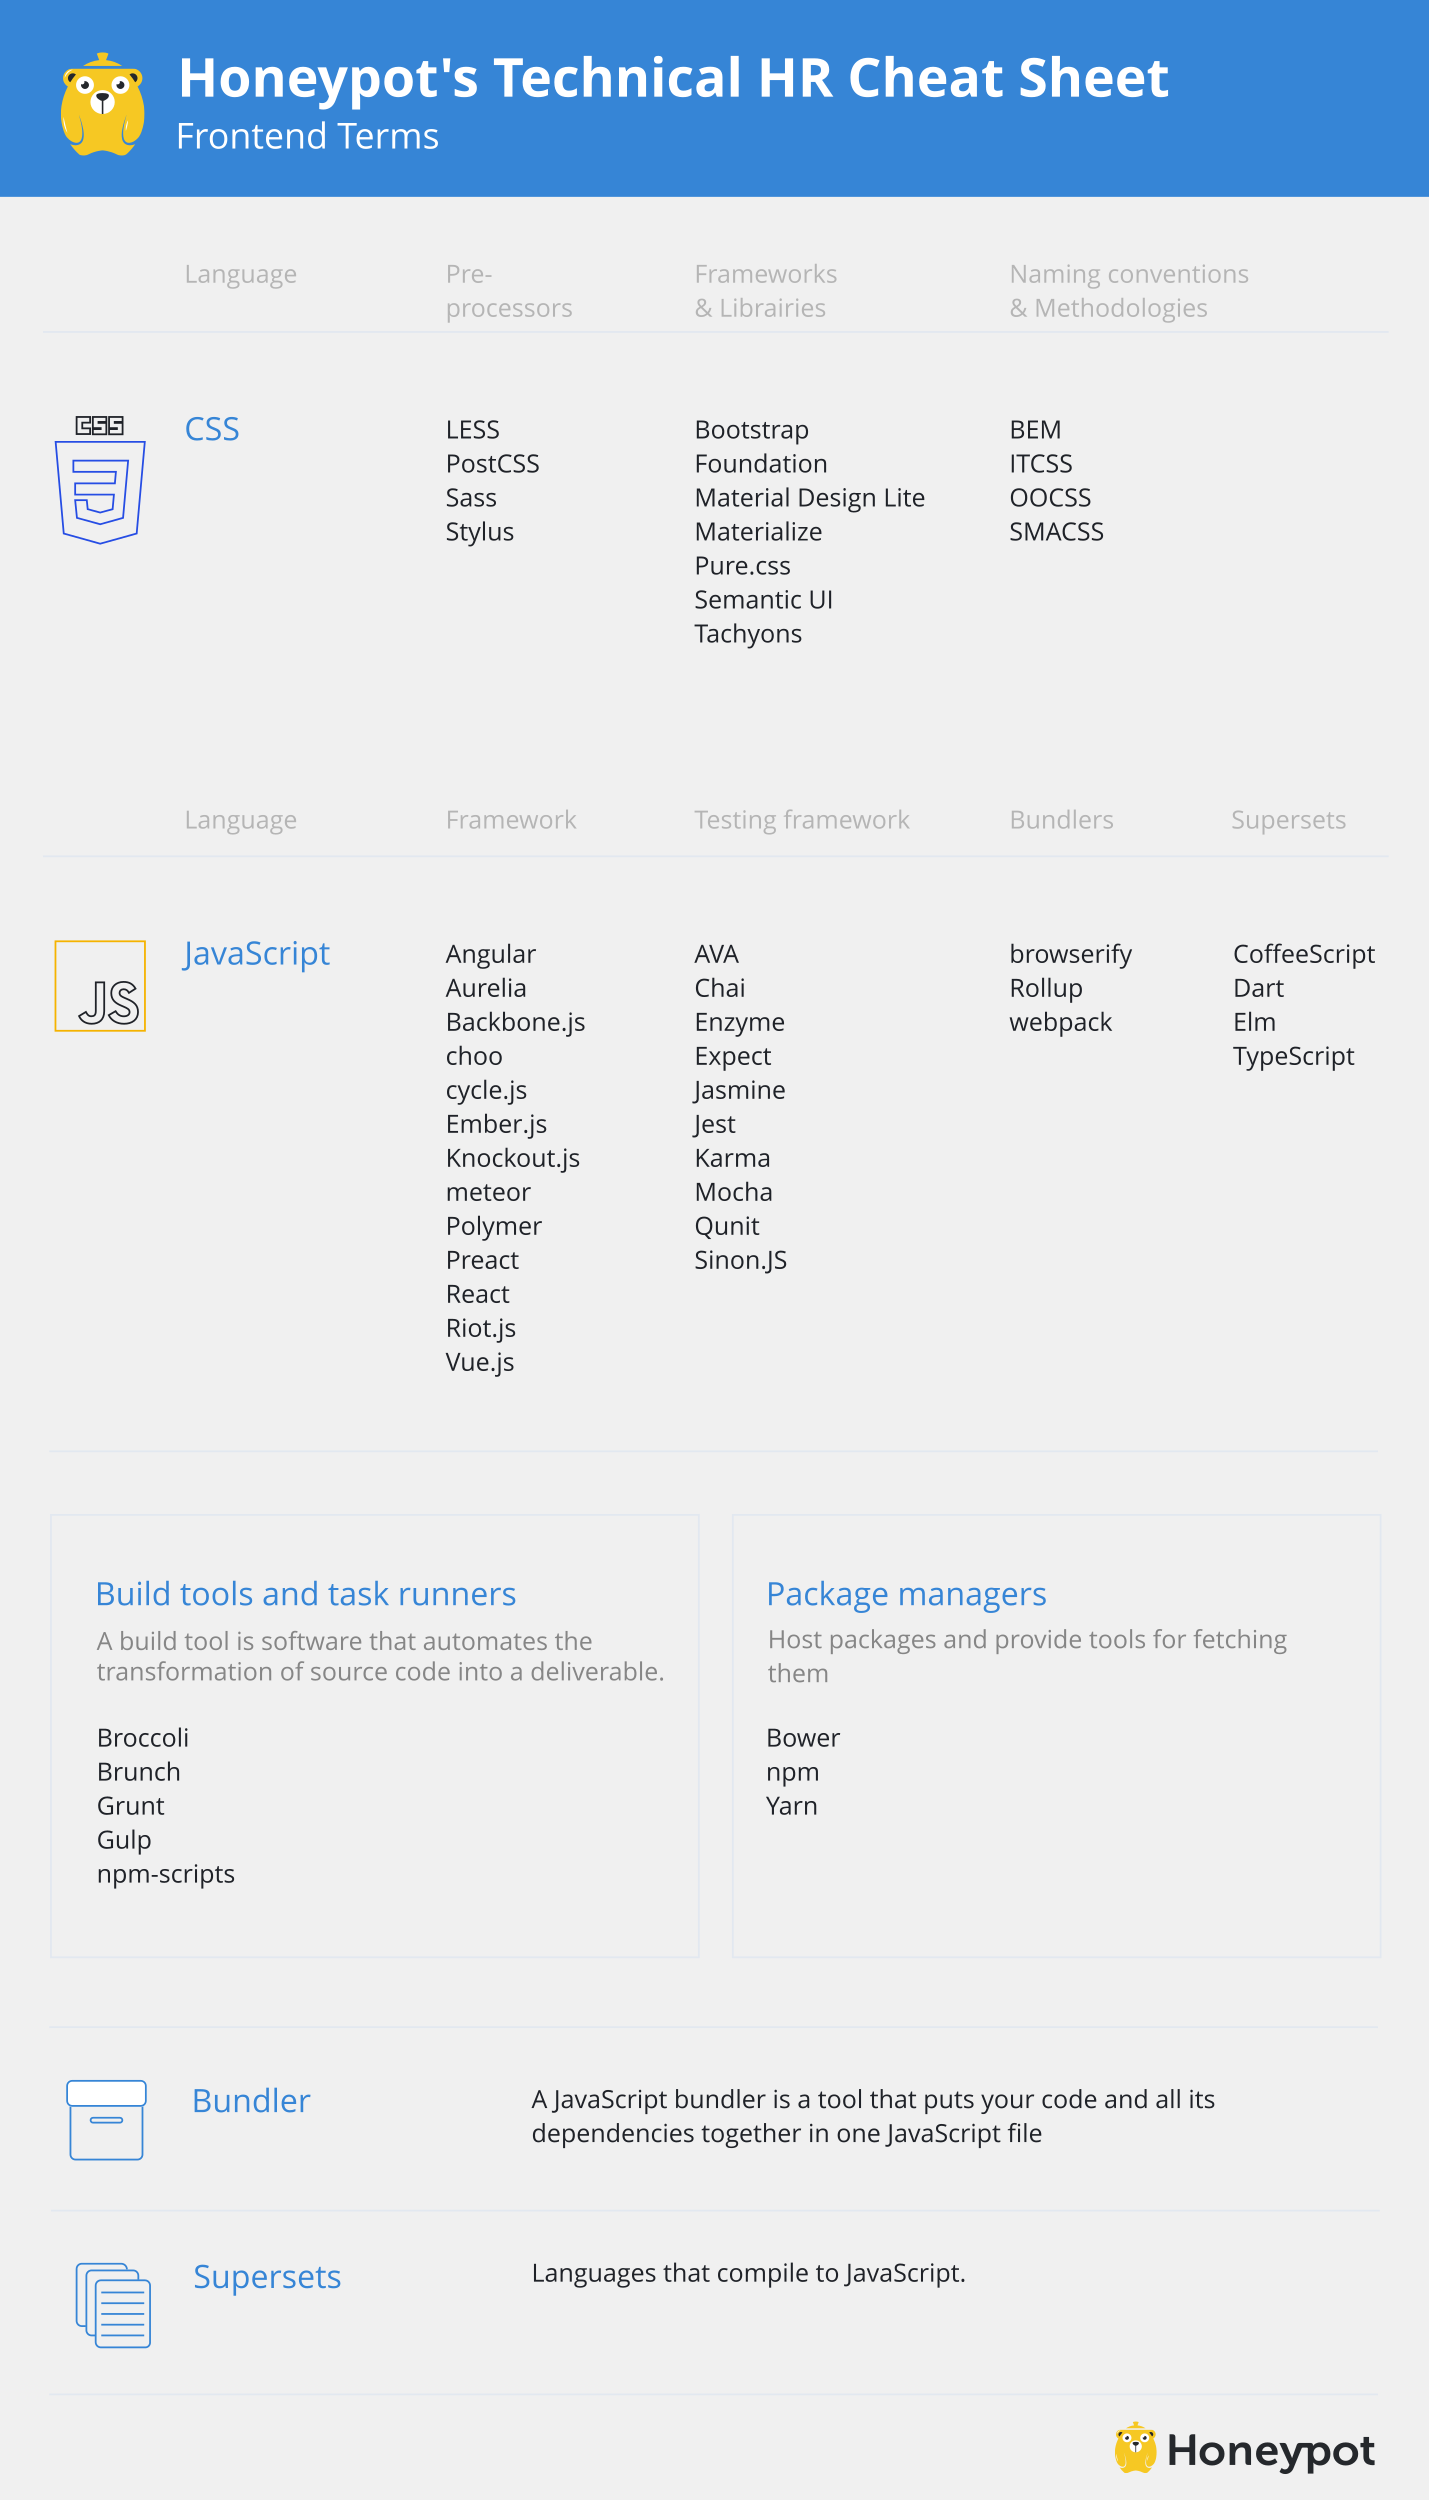
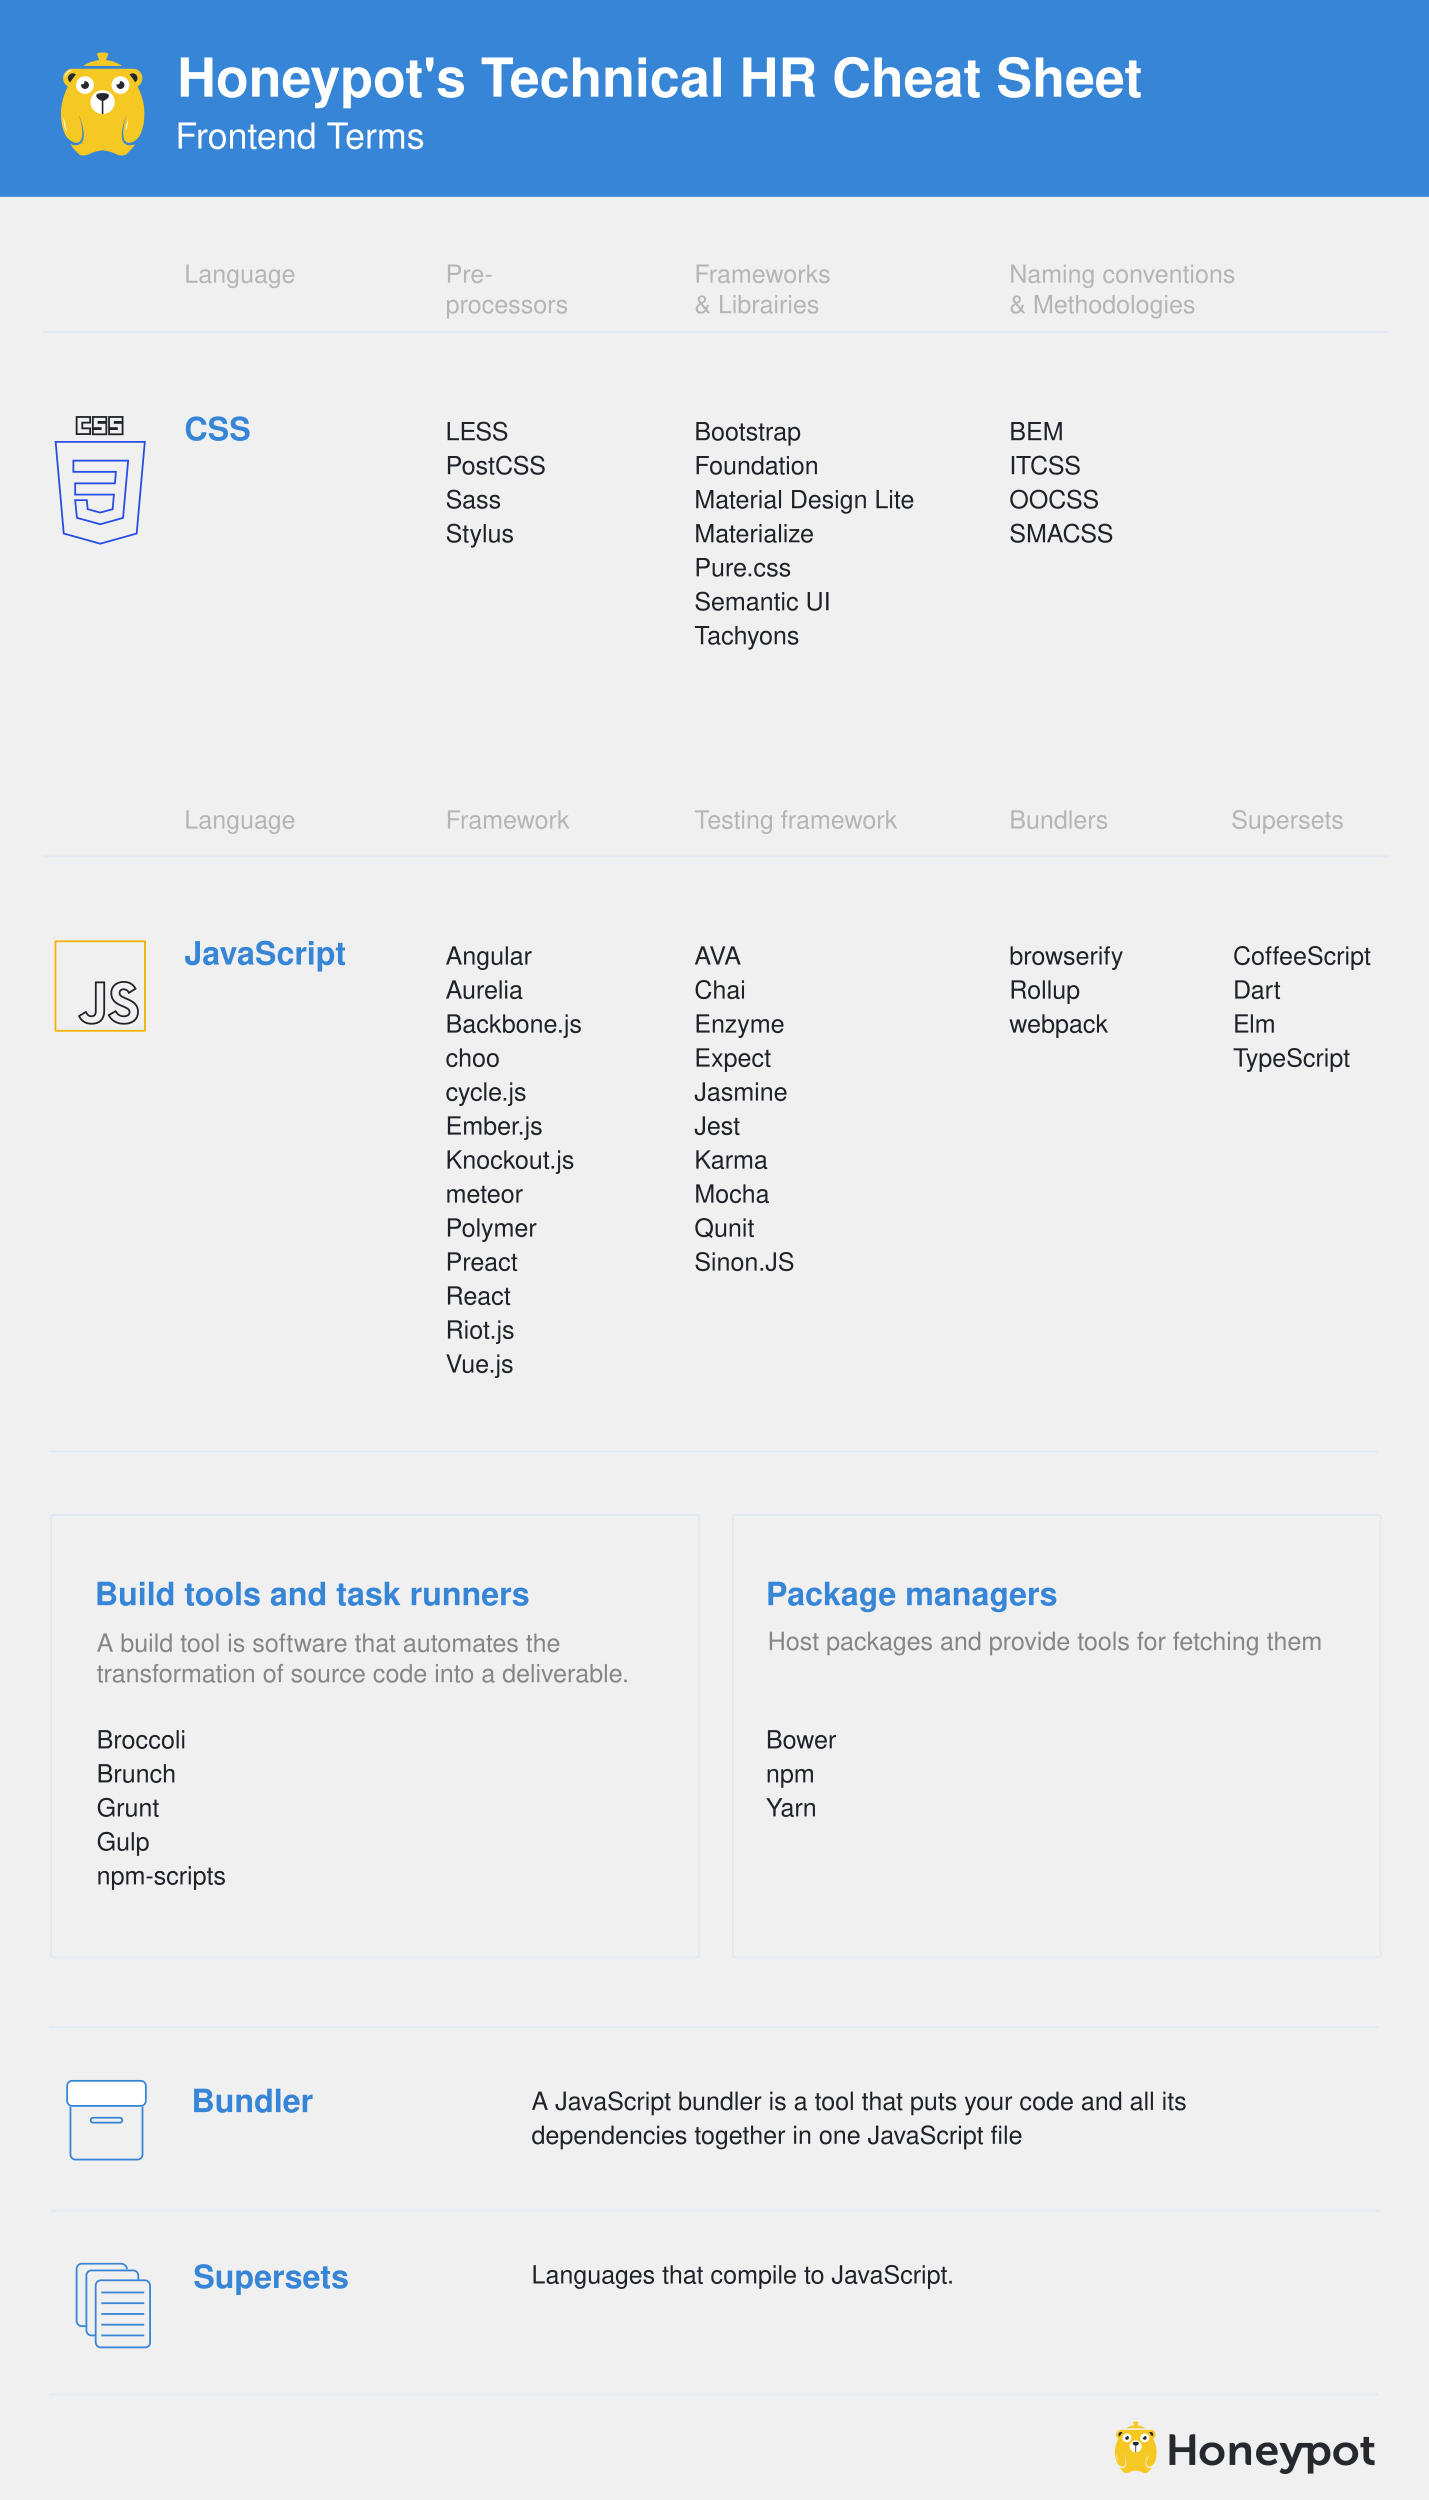
<svg xmlns="http://www.w3.org/2000/svg" xmlns:xlink="http://www.w3.org/1999/xlink" width="798px" height="1397px" viewBox="0 0 798 1397" version="1.1" style="background: #FFFFFF;">
  <defs>
    <polygon id="path-1" points="0.012 0.109 0.012 24.463 23.4 24.463 23.4 0.109 0.012 0.109" />
    <rect id="path-3" x="0" y="0" width="45" height="15" rx="2.82" />
    <polygon id="path-4" points="0.024 0.217 0.024 48.925 46.799 48.925 46.799 0.217 0.024 0.217" />
  </defs>
  <g id="Cheat-Sheet" stroke="none" stroke-width="1" fill="none" fill-rule="evenodd">
    <g id="cheat-sheet-frontend">
      <g id="Logo2_EPS" transform="translate(623, 1353)">
        <g id="Group-3" transform="translate(0, 4.537415)">
          <mask id="mask-2" fill="white">
            <use xlink:href="#path-1" />
          </mask>
          <g id="Clip-2" />
          <path d="M23.378,12.007 C23.24,10.058 22.783,8.197 22.062,6.468 C21.871,6.01 21.669,5.558 21.442,5.12 C22.246,4.651 22.787,3.79 22.787,2.803 C22.787,1.315 21.562,0.109 20.05,0.109 L3.352,0.109 C1.84,0.109 0.614,1.315 0.614,2.803 C0.614,3.789 1.155,4.649 1.959,5.119 C1.731,5.557 1.529,6.009 1.338,6.466 C0.617,8.195 0.16,10.057 0.022,12.007 C0.011,12.239 0,12.471 0,12.706 C0,14.391 0.279,16.012 0.786,17.53 C0.937,17.957 1.228,18.693 1.584,19.185 C1.623,19.235 1.659,19.284 1.704,19.337 C1.709,19.344 1.714,19.35 1.72,19.357 C1.878,19.543 2.069,19.744 2.3,19.942 C2.532,20.141 2.802,20.34 3.108,20.506 C3.412,20.671 3.765,20.804 4.114,20.849 C4.48,20.9 4.865,20.838 5.159,20.635 C5.459,20.437 5.673,20.09 5.798,19.698 C6.045,18.903 6.018,18.003 5.942,17.189 C5.859,16.368 5.708,15.606 5.558,14.957 C5.253,13.66 4.954,12.818 4.954,12.818 C4.954,12.818 5.311,13.637 5.709,14.918 C5.905,15.559 6.111,16.316 6.255,17.148 C6.388,17.979 6.495,18.894 6.278,19.83 C6.167,20.29 5.936,20.774 5.514,21.102 C5.092,21.435 4.564,21.538 4.09,21.55 C3.591,21.553 3.149,21.441 2.747,21.29 C2.698,21.272 2.656,21.248 2.609,21.228 C3.343,22.318 4.218,23.307 5.201,24.18 C5.726,24.464 6.581,24.673 7.713,24.095 C9.688,23.086 11.662,22.974 11.662,22.974 C11.662,22.974 13.637,23.086 15.611,24.095 C16.938,24.773 17.884,24.369 18.363,24.031 C19.276,23.197 20.093,22.263 20.785,21.237 C20.741,21.255 20.702,21.278 20.656,21.295 C20.255,21.446 19.812,21.558 19.313,21.554 C18.839,21.543 18.311,21.44 17.889,21.107 C17.467,20.779 17.236,20.294 17.125,19.835 C16.908,18.899 17.015,17.984 17.148,17.153 C17.292,16.32 17.498,15.564 17.694,14.923 C18.092,13.641 18.449,12.823 18.449,12.823 C18.449,12.823 18.15,13.665 17.845,14.962 C17.695,15.61 17.544,16.373 17.461,17.194 C17.385,18.008 17.358,18.908 17.605,19.703 C17.73,20.095 17.944,20.442 18.244,20.64 C18.538,20.843 18.924,20.905 19.289,20.853 C19.638,20.809 19.991,20.676 20.295,20.51 C20.601,20.344 20.871,20.146 21.103,19.947 C21.416,19.677 21.654,19.407 21.836,19.169 C22.12,18.771 22.361,18.222 22.522,17.801 C23.089,16.206 23.4,14.492 23.4,12.706 C23.4,12.471 23.388,12.239 23.378,12.007" id="Fill-1" fill="#F6C823" mask="url(#mask-2)" />
        </g>
        <path d="M9.245,9.265 C9.245,10.623 8.127,11.723 6.747,11.723 C5.368,11.723 4.249,10.623 4.249,9.265 C4.249,7.907 5.368,6.806 6.747,6.806 C8.127,6.806 9.245,7.907 9.245,9.265" id="Fill-4" fill="#FFFFFF" />
        <path d="M3.352,5.989 C2.593,5.989 1.979,6.594 1.979,7.34 C1.979,7.824 2.239,8.246 2.628,8.485 C3.103,7.716 3.634,6.985 4.217,6.298 C3.98,6.108 3.681,5.989 3.352,5.989" id="Fill-5" fill="#25282C" />
        <path d="M20.05,5.989 C19.72,5.989 19.421,6.108 19.184,6.3 C19.767,6.986 20.297,7.717 20.772,8.486 C21.162,8.247 21.423,7.825 21.423,7.34 C21.423,6.594 20.809,5.989 20.05,5.989" id="Fill-6" fill="#25282C" />
        <path d="M6.747,8.171 C6.67,8.171 6.595,8.178 6.522,8.193 C6.567,8.277 6.592,8.372 6.592,8.472 C6.592,8.804 6.319,9.073 5.982,9.073 C5.869,9.073 5.763,9.042 5.672,8.989 C5.649,9.077 5.636,9.169 5.636,9.265 C5.636,9.869 6.133,10.359 6.747,10.359 C7.361,10.359 7.859,9.869 7.859,9.265 C7.859,8.661 7.361,8.171 6.747,8.171" id="Fill-7" fill="#25282C" />
        <path d="M19.15,9.265 C19.15,10.623 18.032,11.723 16.652,11.723 C15.273,11.723 14.154,10.623 14.154,9.265 C14.154,7.907 15.273,6.806 16.652,6.806 C18.032,6.806 19.15,7.907 19.15,9.265" id="Fill-8" fill="#FFFFFF" />
        <path d="M16.652,8.171 C16.575,8.171 16.5,8.178 16.428,8.193 C16.472,8.277 16.498,8.372 16.498,8.472 C16.498,8.804 16.224,9.073 15.887,9.073 C15.774,9.073 15.669,9.042 15.578,8.989 C15.554,9.077 15.541,9.169 15.541,9.265 C15.541,9.869 16.038,10.359 16.652,10.359 C17.266,10.359 17.764,9.869 17.764,9.265 C17.764,8.661 17.266,8.171 16.652,8.171" id="Fill-9" fill="#25282C" />
        <path d="M15.059,14.012 C15.059,15.858 13.538,17.355 11.662,17.355 C9.787,17.355 8.266,15.858 8.266,14.012 C8.266,12.166 9.787,10.669 11.662,10.669 C13.538,10.669 15.059,12.166 15.059,14.012" id="Fill-10" fill="#FFFFFF" />
        <path d="M13.425,12.187 C13.425,12.141 13.416,12.097 13.403,12.055 C13.397,12.034 13.393,12.022 13.393,12.022 L13.393,12.022 C13.377,11.981 13.355,11.943 13.329,11.908 L13.329,11.908 C13.329,11.908 13.129,11.503 11.682,11.499 L11.682,11.499 C11.679,11.499 11.676,11.499 11.672,11.499 C11.669,11.499 11.666,11.499 11.662,11.499 L11.662,11.499 C10.821,11.501 10.402,11.639 10.198,11.754 C10.076,11.803 9.979,11.9 9.932,12.022 L9.931,12.022 C9.931,12.022 9.926,12.036 9.92,12.06 C9.908,12.101 9.9,12.143 9.9,12.187 C9.9,12.191 9.901,12.195 9.901,12.199 C9.893,12.409 9.963,12.779 10.447,13.158 C10.889,13.505 11.234,13.633 11.442,13.682 L11.442,17.344 C11.515,17.349 11.588,17.355 11.662,17.355 C11.737,17.355 11.81,17.349 11.883,17.344 L11.883,13.682 C12.091,13.633 12.436,13.504 12.878,13.158 C13.36,12.78 13.431,12.412 13.423,12.201 C13.423,12.196 13.425,12.192 13.425,12.187" id="Fill-11" fill="#25282C" />
        <path d="M6.197,3.929 L17.151,3.929 C15.84,3.041 14.299,2.458 12.63,2.297 L13.301,0.499 C13.301,0.499 12.874,0.149 11.674,0.149 C10.475,0.149 10.048,0.499 10.048,0.499 L10.719,2.297 C9.05,2.458 7.509,3.041 6.197,3.929" id="Fill-12" fill="#F6C823" />
        <path d="M1.844,22.608 C1.844,22.608 1.662,22.376 1.462,21.983 C1.261,21.592 1.057,21.04 0.927,20.471 C0.795,19.903 0.731,19.323 0.719,18.888 C0.707,18.452 0.735,18.161 0.735,18.161 C0.735,18.161 0.757,18.232 0.787,18.355 C0.816,18.478 0.857,18.654 0.907,18.865 C1.003,19.286 1.118,19.845 1.249,20.399 C1.374,20.954 1.519,21.504 1.638,21.916 C1.699,22.123 1.75,22.296 1.785,22.416 C1.825,22.538 1.844,22.608 1.844,22.608" id="Fill-13" fill="#FFFFFF" />
        <path d="M18.782,19.098 C18.782,19.098 18.777,19.293 18.747,19.577 C18.714,19.861 18.65,20.231 18.574,20.598 C18.494,20.964 18.404,21.328 18.322,21.601 C18.284,21.738 18.239,21.851 18.216,21.931 C18.189,22.011 18.169,22.057 18.169,22.057 C18.169,22.057 18.137,21.864 18.134,21.575 C18.133,21.287 18.172,20.905 18.251,20.532 C18.33,20.158 18.45,19.795 18.564,19.53 C18.68,19.265 18.782,19.098 18.782,19.098" id="Fill-14" fill="#FFFFFF" />
        <path d="M3.308,4.973 C3.308,4.973 3.104,5.05 2.837,5.208 C2.703,5.284 2.553,5.38 2.404,5.493 C2.253,5.605 2.105,5.738 1.969,5.881 C1.828,6.022 1.711,6.181 1.598,6.332 C1.496,6.489 1.398,6.637 1.326,6.774 C1.246,6.906 1.189,7.024 1.148,7.107 C1.106,7.189 1.077,7.237 1.077,7.237 C1.077,7.237 1.077,7.183 1.086,7.09 C1.101,6.999 1.1,6.86 1.15,6.706 C1.184,6.546 1.257,6.369 1.348,6.184 C1.447,6.003 1.576,5.821 1.728,5.659 C2.039,5.336 2.443,5.116 2.765,5.036 C3.087,4.95 3.308,4.973 3.308,4.973" id="Fill-15" fill="#FFFFFF" />
        <g id="Group" transform="translate(30.2, 7)" fill="#25282C">
          <path d="M26.77,14.028 C26.038,14.746 25.141,15.104 24.078,15.104 C23.031,15.104 22.142,14.746 21.411,14.028 C20.68,13.313 20.315,12.39 20.315,11.263 C20.315,10.152 20.68,9.235 21.411,8.51 C22.142,7.785 23.031,7.423 24.078,7.423 C25.125,7.423 26.018,7.785 26.757,8.51 C27.496,9.235 27.866,10.152 27.866,11.263 C27.866,12.39 27.501,13.313 26.77,14.028 L26.77,14.028 Z M24.078,4.815 C22.117,4.815 20.468,5.423 19.131,6.638 C17.793,7.854 17.124,9.395 17.124,11.263 C17.124,13.131 17.793,14.673 19.131,15.889 C20.468,17.105 22.117,17.713 24.078,17.713 C26.055,17.713 27.713,17.105 29.05,15.889 C30.388,14.673 31.056,13.131 31.056,11.263 C31.056,9.395 30.384,7.854 29.038,6.638 C27.692,5.423 26.038,4.815 24.078,4.815 L24.078,4.815 Z" id="Fill-16" />
          <path d="M52.017,9.669 C52.2,8.897 52.56,8.289 53.101,7.846 C53.64,7.403 54.318,7.181 55.132,7.181 C55.797,7.181 56.357,7.415 56.815,7.882 C57.271,8.349 57.508,8.945 57.525,9.669 L52.017,9.669 L52.017,9.669 Z M55.132,4.815 C53.221,4.815 51.668,5.415 50.471,6.614 C49.275,7.814 48.677,9.364 48.677,11.263 C48.677,13.067 49.304,14.592 50.559,15.841 C51.813,17.088 53.462,17.713 55.506,17.713 C56.104,17.713 56.69,17.643 57.263,17.506 C57.837,17.37 58.305,17.221 58.671,17.06 C59.037,16.9 59.39,16.713 59.731,16.504 C60.072,16.295 60.291,16.147 60.39,16.058 C60.491,15.97 60.566,15.901 60.614,15.852 L59.295,13.726 L58.845,14.065 C58.563,14.291 58.123,14.52 57.525,14.754 C56.927,14.988 56.329,15.104 55.73,15.104 C54.733,15.104 53.877,14.813 53.163,14.234 C52.449,13.654 52.033,12.842 51.917,11.795 L60.691,11.795 L60.765,10.659 C60.765,8.969 60.267,7.572 59.269,6.469 C58.273,5.366 56.893,4.815 55.132,4.815 L55.132,4.815 Z" id="Fill-17" />
          <path d="M86.111,14.101 C85.496,14.786 84.731,15.128 83.819,15.128 C82.821,15.128 82.048,14.754 81.501,14.005 C80.952,13.256 80.678,12.367 80.678,11.336 C80.678,10.048 80.985,9.078 81.6,8.426 C82.215,7.774 82.97,7.447 83.868,7.447 C84.815,7.447 85.579,7.802 86.161,8.51 C86.743,9.218 87.033,10.152 87.033,11.312 C87.033,12.487 86.725,13.417 86.111,14.101 L86.111,14.101 Z M84.566,4.815 C84.017,4.815 83.498,4.887 83.007,5.032 C82.517,5.177 82.136,5.334 81.862,5.503 C81.587,5.672 81.334,5.869 81.101,6.094 C80.868,6.32 80.723,6.477 80.665,6.565 C80.607,6.654 80.562,6.723 80.528,6.771 L80.478,6.771 L80.478,6.288 C80.478,5.499 79.946,5.104 78.883,5.104 L73.101,5.104 C72.237,5.104 71.672,5.491 71.407,6.263 L71.335,6.467 L68.815,13.568 L65.824,6.263 C65.658,5.845 65.45,5.547 65.2,5.37 C64.952,5.193 64.603,5.104 64.153,5.104 L61.71,5.104 L67.344,17.398 L66.92,18.34 C66.472,19.387 65.774,19.91 64.826,19.91 C64.128,19.91 63.522,19.629 63.007,19.065 L61.786,21.238 L62.16,21.552 C62.393,21.762 62.775,21.971 63.306,22.181 C63.838,22.39 64.403,22.495 65.001,22.495 C65.999,22.495 66.903,22.225 67.718,21.685 C68.531,21.145 69.155,20.345 69.587,19.282 L74.148,8.148 C74.264,7.858 74.505,7.713 74.871,7.713 L77.064,7.713 C77.429,7.713 77.612,7.89 77.612,8.244 L77.612,22.253 L80.752,22.253 L80.752,17.156 C80.752,16.738 80.736,16.383 80.703,16.094 L80.752,16.094 L81.101,16.504 C81.334,16.762 81.753,17.028 82.36,17.301 C82.966,17.575 83.644,17.713 84.392,17.713 C86.086,17.713 87.482,17.12 88.579,15.937 C89.675,14.754 90.223,13.196 90.223,11.263 C90.223,9.348 89.708,7.793 88.678,6.602 C87.648,5.41 86.277,4.815 84.566,4.815 L84.566,4.815 Z" id="Fill-18" />
          <path d="M101.464,14.028 C100.733,14.746 99.836,15.104 98.773,15.104 C97.726,15.104 96.836,14.746 96.106,14.028 C95.375,13.313 95.009,12.39 95.009,11.263 C95.009,10.152 95.375,9.235 96.106,8.51 C96.836,7.785 97.726,7.423 98.773,7.423 C99.819,7.423 100.713,7.785 101.452,8.51 C102.191,9.235 102.561,10.152 102.561,11.263 C102.561,12.39 102.195,13.313 101.464,14.028 L101.464,14.028 Z M98.773,4.815 C96.812,4.815 95.163,5.423 93.825,6.638 C92.488,7.854 91.819,9.395 91.819,11.263 C91.819,13.131 92.488,14.673 93.825,15.889 C95.163,17.105 96.812,17.713 98.773,17.713 C100.75,17.713 102.407,17.105 103.745,15.889 C105.082,14.673 105.751,13.131 105.751,11.263 C105.751,9.395 105.078,7.854 103.733,6.638 C102.386,5.423 100.733,4.815 98.773,4.815 L98.773,4.815 Z" id="Fill-19" />
          <path d="M114.349,14.838 C113.717,14.838 113.14,14.673 112.617,14.343 C112.093,14.013 111.831,13.405 111.831,12.519 L111.831,7.544 L114.723,7.544 L114.723,5.104 L111.831,5.104 L111.831,1.747 L108.741,1.747 L108.741,5.104 L107.021,5.104 L107.021,7.544 L108.666,7.544 L108.666,12.906 C108.666,13.695 108.795,14.383 109.052,14.971 C109.309,15.559 109.626,16.01 109.999,16.324 C110.374,16.637 110.817,16.89 111.333,17.084 C111.848,17.278 112.305,17.403 112.704,17.458 C113.103,17.515 113.518,17.543 113.95,17.543 C114.332,17.543 114.656,17.519 114.921,17.47 L114.921,14.79 L114.349,14.838" id="Fill-20" />
          <path d="M11.407,1.917 L11.407,7.544 L3.606,7.544 L3.606,1.917 C3.606,1.353 3.473,0.938 3.208,0.672 C2.942,0.406 2.51,0.273 1.912,0.273 L0.341,0.273 L0.341,17.422 L3.606,17.422 L3.606,10.225 L11.407,10.225 L11.407,17.422 L14.672,17.422 L14.672,0.273 L13.102,0.273 C11.972,0.273 11.407,0.822 11.407,1.917" id="Fill-21" />
          <path d="M41.449,4.815 C40.303,4.815 39.356,5.072 38.608,5.587 C37.86,6.103 37.312,6.698 36.963,7.375 L36.913,7.375 L36.963,6.843 L36.963,6.481 C36.963,5.564 36.406,5.104 35.293,5.104 L33.923,5.104 L33.923,17.422 L37.063,17.422 L37.063,11.77 C37.063,11.159 37.146,10.611 37.312,10.128 C37.545,9.372 37.964,8.764 38.57,8.304 C39.177,7.846 39.895,7.616 40.726,7.616 C41.475,7.616 41.994,7.83 42.284,8.256 C42.575,8.683 42.721,9.307 42.721,10.128 L42.721,15.78 C42.721,16.36 42.853,16.778 43.119,17.036 C43.385,17.293 43.817,17.422 44.415,17.422 L45.886,17.422 L45.886,9.5 C45.886,6.377 44.407,4.815 41.449,4.815" id="Fill-22" />
        </g>
      </g>
      <path d="M24.5,185.5 L775.5,185.5" id="Line" stroke="#E2E8F0" stroke-linecap="square" />
-       <text id="Pre--processors" font-family="OpenSans, Open Sans" font-size="14" font-weight="normal" fill="#B5B5B5">
+       <text id="Pre--processors" font-family="Helvetica" font-size="14" font-weight="normal" fill="#B5B5B5">
        <tspan x="249" y="158">Pre-</tspan>
-         <tspan x="249" y="177">processors</tspan>
-       </text>
-       <text id="Language" font-family="OpenSans, Open Sans" font-size="14" font-weight="normal" fill="#B5B5B5">
+         <tspan x="249" y="175">processors</tspan>
+       </text>
+       <text id="Language" font-family="Helvetica" font-size="14" font-weight="normal" fill="#B5B5B5">
        <tspan x="103" y="158">Language</tspan>
      </text>
-       <text id="Frameworks-&amp;-Librair" font-family="OpenSans, Open Sans" font-size="14" font-weight="normal" fill="#B5B5B5">
+       <text id="Frameworks-&amp;-Librair" font-family="Helvetica" font-size="14" font-weight="normal" fill="#B5B5B5">
        <tspan x="388" y="158">Frameworks </tspan>
-         <tspan x="388" y="177">&amp; Librairies</tspan>
-       </text>
-       <text id="CSS" font-family="OpenSans-Semibold, Open Sans" font-size="18" font-weight="500" fill="#3685D6">
+         <tspan x="388" y="175">&amp; Librairies</tspan>
+       </text>
+       <text id="CSS" font-family="Helvetica-Bold, Helvetica" font-size="18" font-weight="bold" fill="#3685D6">
        <tspan x="103" y="246">CSS</tspan>
      </text>
-       <text id="LESS-PostCSS-Sass-St" font-family="OpenSans, Open Sans" font-size="14" font-weight="normal" line-spacing="19" fill="#1F2228">
-         <tspan x="249" y="245">LESS</tspan>
-         <tspan x="249" y="264">PostCSS</tspan>
-         <tspan x="249" y="283">Sass</tspan>
-         <tspan x="249" y="302">Stylus</tspan>
-       </text>
-       <text id="Bootstrap-Foundation" font-family="OpenSans, Open Sans" font-size="14" font-weight="normal" line-spacing="19" fill="#1F2228">
-         <tspan x="388" y="245">Bootstrap</tspan>
-         <tspan x="388" y="264">Foundation</tspan>
-         <tspan x="388" y="283">Material Design Lite</tspan>
-         <tspan x="388" y="302">Materialize</tspan>
-         <tspan x="388" y="321">Pure.css</tspan>
-         <tspan x="388" y="340">Semantic UI</tspan>
-         <tspan x="388" y="359">Tachyons</tspan>
-       </text>
-       <text id="Naming-conventions-&amp;" font-family="OpenSans, Open Sans" font-size="14" font-weight="normal" fill="#B5B5B5">
+       <text id="LESS-PostCSS-Sass-St" font-family="Helvetica" font-size="14" font-weight="normal" line-spacing="19" fill="#1F2228">
+         <tspan x="249" y="246">LESS</tspan>
+         <tspan x="249" y="265">PostCSS</tspan>
+         <tspan x="249" y="284">Sass</tspan>
+         <tspan x="249" y="303">Stylus</tspan>
+       </text>
+       <text id="Bootstrap-Foundation" font-family="Helvetica" font-size="14" font-weight="normal" line-spacing="19" fill="#1F2228">
+         <tspan x="388" y="246">Bootstrap</tspan>
+         <tspan x="388" y="265">Foundation</tspan>
+         <tspan x="388" y="284">Material Design Lite</tspan>
+         <tspan x="388" y="303">Materialize</tspan>
+         <tspan x="388" y="322">Pure.css</tspan>
+         <tspan x="388" y="341">Semantic UI</tspan>
+         <tspan x="388" y="360">Tachyons</tspan>
+       </text>
+       <text id="Naming-conventions-&amp;" font-family="Helvetica" font-size="14" font-weight="normal" fill="#B5B5B5">
        <tspan x="564" y="158">Naming conventions </tspan>
-         <tspan x="564" y="177">&amp; Methodologies</tspan>
-       </text>
-       <text id="BEM-ITCSS-OOCSS-SMAC" font-family="OpenSans, Open Sans" font-size="14" font-weight="normal" line-spacing="19" fill="#1F2228">
-         <tspan x="564" y="245">BEM</tspan>
-         <tspan x="564" y="264">ITCSS</tspan>
-         <tspan x="564" y="283">OOCSS</tspan>
-         <tspan x="564" y="302">SMACSS</tspan>
+         <tspan x="564" y="175">&amp; Methodologies</tspan>
+       </text>
+       <text id="BEM-ITCSS-OOCSS-SMAC" font-family="Helvetica" font-size="14" font-weight="normal" line-spacing="19" fill="#1F2228">
+         <tspan x="564" y="246">BEM</tspan>
+         <tspan x="564" y="265">ITCSS</tspan>
+         <tspan x="564" y="284">OOCSS</tspan>
+         <tspan x="564" y="303">SMACSS</tspan>
      </text>
      <path d="M24.5,478.5 L775.5,478.5" id="Line" stroke="#E2E8F0" stroke-linecap="square" />
-       <text id="Framework" font-family="OpenSans, Open Sans" font-size="14" font-weight="normal" fill="#B5B5B5">
+       <text id="Framework" font-family="Helvetica" font-size="14" font-weight="normal" fill="#B5B5B5">
        <tspan x="249" y="463">Framework</tspan>
      </text>
-       <text id="Language" font-family="OpenSans, Open Sans" font-size="14" font-weight="normal" fill="#B5B5B5">
+       <text id="Language" font-family="Helvetica" font-size="14" font-weight="normal" fill="#B5B5B5">
        <tspan x="103" y="463">Language</tspan>
      </text>
-       <text id="Testing-framework" font-family="OpenSans, Open Sans" font-size="14" font-weight="normal" fill="#B5B5B5">
+       <text id="Testing-framework" font-family="Helvetica" font-size="14" font-weight="normal" fill="#B5B5B5">
        <tspan x="388" y="463">Testing framework</tspan>
      </text>
-       <text id="JavaScript" font-family="OpenSans-Semibold, Open Sans" font-size="18" font-weight="500" fill="#3685D6">
+       <text id="JavaScript" font-family="Helvetica-Bold, Helvetica" font-size="18" font-weight="bold" fill="#3685D6">
        <tspan x="103" y="539">JavaScript</tspan>
      </text>
-       <text id="Build-tools-and-task" font-family="OpenSans-Semibold, Open Sans" font-size="18" font-weight="500" fill="#3685D6">
+       <text id="Build-tools-and-task" font-family="Helvetica-Bold, Helvetica" font-size="18" font-weight="bold" fill="#3685D6">
        <tspan x="53" y="897">Build tools and task runners</tspan>
      </text>
-       <text id="Angular-Aurelia-Back" font-family="OpenSans, Open Sans" font-size="14" font-weight="normal" line-spacing="19" fill="#1F2228">
-         <tspan x="249" y="538">Angular</tspan>
-         <tspan x="249" y="557">Aurelia</tspan>
-         <tspan x="249" y="576">Backbone.js</tspan>
-         <tspan x="249" y="595">choo</tspan>
-         <tspan x="249" y="614">cycle.js</tspan>
-         <tspan x="249" y="633">Ember.js</tspan>
-         <tspan x="249" y="652">Knockout.js</tspan>
-         <tspan x="249" y="671">meteor</tspan>
-         <tspan x="249" y="690">Polymer</tspan>
-         <tspan x="249" y="709">Preact</tspan>
-         <tspan x="249" y="728">React</tspan>
-         <tspan x="249" y="747">Riot.js</tspan>
-         <tspan x="249" y="766">Vue.js</tspan>
-       </text>
-       <text id="AVA-Chai-Enzyme-Expe" font-family="OpenSans, Open Sans" font-size="14" font-weight="normal" line-spacing="19" fill="#1F2228">
-         <tspan x="388" y="538">AVA</tspan>
-         <tspan x="388" y="557">Chai</tspan>
-         <tspan x="388" y="576">Enzyme</tspan>
-         <tspan x="388" y="595">Expect</tspan>
-         <tspan x="388" y="614">Jasmine</tspan>
-         <tspan x="388" y="633">Jest</tspan>
-         <tspan x="388" y="652">Karma</tspan>
-         <tspan x="388" y="671">Mocha</tspan>
-         <tspan x="388" y="690">Qunit</tspan>
-         <tspan x="388" y="709">Sinon.JS</tspan>
-       </text>
-       <text id="Bundlers" font-family="OpenSans, Open Sans" font-size="14" font-weight="normal" fill="#B5B5B5">
+       <text id="Angular-Aurelia-Back" font-family="Helvetica" font-size="14" font-weight="normal" line-spacing="19" fill="#1F2228">
+         <tspan x="249" y="539">Angular</tspan>
+         <tspan x="249" y="558">Aurelia</tspan>
+         <tspan x="249" y="577">Backbone.js</tspan>
+         <tspan x="249" y="596">choo</tspan>
+         <tspan x="249" y="615">cycle.js</tspan>
+         <tspan x="249" y="634">Ember.js</tspan>
+         <tspan x="249" y="653">Knockout.js</tspan>
+         <tspan x="249" y="672">meteor</tspan>
+         <tspan x="249" y="691">Polymer</tspan>
+         <tspan x="249" y="710">Preact</tspan>
+         <tspan x="249" y="729">React</tspan>
+         <tspan x="249" y="748">Riot.js</tspan>
+         <tspan x="249" y="767">Vue.js</tspan>
+       </text>
+       <text id="AVA-Chai-Enzyme-Expe" font-family="Helvetica" font-size="14" font-weight="normal" line-spacing="19" fill="#1F2228">
+         <tspan x="388" y="539">AVA</tspan>
+         <tspan x="388" y="558">Chai</tspan>
+         <tspan x="388" y="577">Enzyme</tspan>
+         <tspan x="388" y="596">Expect</tspan>
+         <tspan x="388" y="615">Jasmine</tspan>
+         <tspan x="388" y="634">Jest</tspan>
+         <tspan x="388" y="653">Karma</tspan>
+         <tspan x="388" y="672">Mocha</tspan>
+         <tspan x="388" y="691">Qunit</tspan>
+         <tspan x="388" y="710">Sinon.JS</tspan>
+       </text>
+       <text id="Bundlers" font-family="Helvetica" font-size="14" font-weight="normal" fill="#B5B5B5">
        <tspan x="564" y="463">Bundlers</tspan>
      </text>
-       <text id="browserify-Rollup-we" font-family="OpenSans, Open Sans" font-size="14" font-weight="normal" line-spacing="19" fill="#1F2228">
-         <tspan x="564" y="538">browserify</tspan>
-         <tspan x="564" y="557">Rollup</tspan>
-         <tspan x="564" y="576">webpack</tspan>
-       </text>
-       <text id="Supersets" font-family="OpenSans, Open Sans" font-size="14" font-weight="normal" fill="#B5B5B5">
+       <text id="browserify-Rollup-we" font-family="Helvetica" font-size="14" font-weight="normal" line-spacing="19" fill="#1F2228">
+         <tspan x="564" y="539">browserify</tspan>
+         <tspan x="564" y="558">Rollup</tspan>
+         <tspan x="564" y="577">webpack</tspan>
+       </text>
+       <text id="Supersets" font-family="Helvetica" font-size="14" font-weight="normal" fill="#B5B5B5">
        <tspan x="688" y="463">Supersets</tspan>
      </text>
-       <text id="CoffeeScript-Dart-El" font-family="OpenSans, Open Sans" font-size="14" font-weight="normal" line-spacing="19" fill="#1F2228">
-         <tspan x="689" y="538">CoffeeScript</tspan>
-         <tspan x="689" y="557">Dart</tspan>
-         <tspan x="689" y="576">Elm</tspan>
-         <tspan x="689" y="595">TypeScript</tspan>
+       <text id="CoffeeScript-Dart-El" font-family="Helvetica" font-size="14" font-weight="normal" line-spacing="19" fill="#1F2228">
+         <tspan x="689" y="539">CoffeeScript</tspan>
+         <tspan x="689" y="558">Dart</tspan>
+         <tspan x="689" y="577">Elm</tspan>
+         <tspan x="689" y="596">TypeScript</tspan>
      </text>
      <rect id="Rectangle-5" stroke="#E2E8F0" x="28.5" y="846.5" width="362" height="247.268" />
-       <text id="Broccoli-Brunch-Grun" font-family="OpenSans, Open Sans" font-size="14" font-weight="normal" line-spacing="19" fill="#1F2228">
-         <tspan x="54" y="976">Broccoli</tspan>
-         <tspan x="54" y="995">Brunch</tspan>
-         <tspan x="54" y="1014">Grunt</tspan>
-         <tspan x="54" y="1033">Gulp</tspan>
-         <tspan x="54" y="1052">npm-scripts</tspan>
-       </text>
-       <text id="Bower-npm-Yarn" font-family="OpenSans, Open Sans" font-size="14" font-weight="normal" line-spacing="19" fill="#1F2228">
-         <tspan x="428" y="976">Bower</tspan>
-         <tspan x="428" y="995">npm</tspan>
-         <tspan x="428" y="1014">Yarn</tspan>
-       </text>
-       <text id="A-build-tool-is-soft" font-family="OpenSans, Open Sans" font-size="14" font-weight="normal" line-spacing="17" fill="#868686">
-         <tspan x="54" y="922">A build tool is software that automates the </tspan>
-         <tspan x="54" y="939">transformation of source code into a deliverable.</tspan>
-       </text>
-       <text id="Package-managers" font-family="OpenSans-Semibold, Open Sans" font-size="18" font-weight="500" fill="#3685D6">
+       <text id="Broccoli-Brunch-Grun" font-family="Helvetica" font-size="14" font-weight="normal" line-spacing="19" fill="#1F2228">
+         <tspan x="54" y="977">Broccoli</tspan>
+         <tspan x="54" y="996">Brunch</tspan>
+         <tspan x="54" y="1015">Grunt</tspan>
+         <tspan x="54" y="1034">Gulp</tspan>
+         <tspan x="54" y="1053">npm-scripts</tspan>
+       </text>
+       <text id="Bower-npm-Yarn" font-family="Helvetica" font-size="14" font-weight="normal" line-spacing="19" fill="#1F2228">
+         <tspan x="428" y="977">Bower</tspan>
+         <tspan x="428" y="996">npm</tspan>
+         <tspan x="428" y="1015">Yarn</tspan>
+       </text>
+       <text id="A-build-tool-is-soft" font-family="Helvetica" font-size="14" font-weight="normal" line-spacing="17" fill="#868686">
+         <tspan x="54" y="923">A build tool is software that automates the </tspan>
+         <tspan x="54" y="940">transformation of source code into a deliverable.</tspan>
+       </text>
+       <text id="Package-managers" font-family="Helvetica-Bold, Helvetica" font-size="18" font-weight="bold" fill="#3685D6">
        <tspan x="428" y="897">Package managers</tspan>
      </text>
-       <text id="Host-packages-and-pr" font-family="OpenSans, Open Sans" font-size="14" font-weight="normal" line-spacing="19" fill="#868686">
-         <tspan x="429" y="921">Host packages and provide tools for fetching </tspan>
-         <tspan x="429" y="940">them</tspan>
+       <text id="Host-packages-and-pr" font-family="Helvetica" font-size="14" font-weight="normal" line-spacing="19" fill="#868686">
+         <tspan x="429" y="922">Host packages and provide tools for fetching them</tspan>
      </text>
      <rect id="Rectangle-5" stroke="#E2E8F0" x="409.5" y="846.5" width="362" height="247.268" />
      <g id="javascript" transform="translate(31, 526)" fill-rule="nonzero">
        <polygon id="Shape" stroke="#F5B300" points="0 0 0 50 50 50 50 0" />
        <path d="M38.056,22.69 C41.04,22.69 43.19,23.73 44.738,26.452 L41.079,28.802 C40.27,27.357 39.405,26.786 38.056,26.786 C36.683,26.786 35.81,27.659 35.81,28.802 C35.81,30.214 36.683,30.778 38.698,31.651 L39.873,32.159 C43.865,33.865 46.119,35.611 46.119,39.54 C46.119,43.77 42.794,46.087 38.333,46.087 C33.968,46.087 31.151,44.008 29.77,41.278 L33.587,39.063 C34.595,40.706 35.905,41.913 38.222,41.913 C40.167,41.913 41.413,40.944 41.413,39.595 C41.413,37.984 40.135,37.421 37.992,36.476 L36.817,35.976 C33.429,34.532 31.175,32.722 31.175,28.897 C31.175,25.373 33.857,22.69 38.056,22.69 L38.056,22.69 Z M22.532,22.96 L27.23,22.96 L27.23,39 C27.23,43.865 24.373,46.079 20.214,46.079 C16.452,46.079 14.27,44.127 13.167,41.786 L16.992,39.468 C17.73,40.778 18.397,41.889 20.016,41.889 C21.556,41.889 22.532,41.286 22.532,38.937 L22.532,22.96 L22.532,22.96 Z" id="Shape" stroke="#1F2228" />
      </g>
      <g id="css-3" transform="translate(31, 233)" fill-rule="nonzero">
        <polygon id="Shape" stroke="#264DE4" points="4.621 65.132 0.087 13.918 49.913 13.918 45.374 65.124 24.97 70.821" />
        <polygon id="Shape" stroke="#1F2228" points="11.813 0 19.368 0 19.368 3.181 14.973 3.181 14.973 6.363 19.368 6.363 19.368 9.544 11.813 9.544" />
        <polygon id="Shape" stroke="#1F2228" points="20.879 0 28.434 0 28.434 2.766 24.038 2.766 24.038 3.32 28.434 3.32 28.434 9.683 20.879 9.683 20.879 6.778 25.275 6.778 25.275 6.224 20.879 6.224" />
        <polygon id="Shape" stroke="#1F2228" points="29.945 0 37.5 0 37.5 2.766 33.104 2.766 33.104 3.32 37.5 3.32 37.5 9.683 29.945 9.683 29.945 6.778 34.341 6.778 34.341 6.224 29.945 6.224" />
        <polygon id="Shape" stroke="#264DE4" points="40.604 24.387 10 24.387 10 30.668 33.768 30.668 33.2 37.1 11 37.1 11 43.381 25.428 43.381 32.659 43.381 31.935 51.528 24.978 53.419 18 51.528 17.5 46.5 11 46.5 12 56.385 24.978 59.953 37.766 56.385 37.86 55.323 39.326 38.787 39.478 37.1" />
      </g>
      <path d="M29,1235.268 L770.5,1235.268" id="Line" stroke="#E2E8F0" stroke-linecap="square" />
      <path d="M28,1338 L769.5,1338" id="Line" stroke="#E2E8F0" stroke-linecap="square" />
      <path d="M28,1132.803 L769.5,1132.803" id="Line" stroke="#E2E8F0" stroke-linecap="square" />
      <path d="M28,811 L769.5,811" id="Line" stroke="#E2E8F0" stroke-linecap="square" />
-       <text id="Bundler" font-family="OpenSans-Semibold, Open Sans" font-size="18" font-weight="500" fill="#3685D6">
+       <text id="Bundler" font-family="Helvetica-Bold, Helvetica" font-size="18" font-weight="bold" fill="#3685D6">
        <tspan x="107" y="1180.268">Bundler</tspan>
      </text>
-       <text id="A-JavaScript-bundler" font-family="OpenSans, Open Sans" font-size="14" font-weight="normal" line-spacing="19" fill="#1F2228">
-         <tspan x="297" y="1178">A JavaScript bundler is a tool that puts your code and all its </tspan>
-         <tspan x="297" y="1197">dependencies together in one JavaScript file</tspan>
+       <text id="A-JavaScript-bundler" font-family="Helvetica" font-size="14" font-weight="normal" line-spacing="19" fill="#1F2228">
+         <tspan x="297" y="1179">A JavaScript bundler is a tool that puts your code and all its </tspan>
+         <tspan x="297" y="1198">dependencies together in one JavaScript file</tspan>
      </text>
      <g id="Group-10" transform="translate(37, 1162.268)">
        <rect id="Rectangle-6" stroke="#3685D6" x="2.375" y="8" width="40.25" height="36.5" rx="2.82" />
        <rect id="Rectangle-7" stroke="#3685D6" x="13.625" y="21.125" width="17.75" height="2.75" rx="1.375" />
        <g id="Rectangle-6">
          <use fill="#FFFFFF" fill-rule="evenodd" xlink:href="#path-3" />
          <rect stroke="#3685D6" stroke-width="1" x="0.5" y="0.5" width="44" height="14" rx="2.82" />
        </g>
      </g>
-       <text id="Supersets" font-family="OpenSans-Semibold, Open Sans" font-size="18" font-weight="500" fill="#3685D6">
+       <text id="Supersets" font-family="Helvetica-Bold, Helvetica" font-size="18" font-weight="bold" fill="#3685D6">
        <tspan x="108" y="1278.536">Supersets</tspan>
      </text>
-       <text id="Languages-that-compi" font-family="OpenSans, Open Sans" font-size="14" font-weight="normal" line-spacing="19" fill="#1F2228">
-         <tspan x="297" y="1275">Languages that compile to JavaScript.</tspan>
+       <text id="Languages-that-compi" font-family="Helvetica" font-size="14" font-weight="normal" line-spacing="19" fill="#1F2228">
+         <tspan x="297" y="1276">Languages that compile to JavaScript.</tspan>
      </text>
      <g id="Group-12" transform="translate(42, 1264.536)" stroke="#3685D6">
        <path d="M5.984,35.28 L3.673,35.28 C2.094,35.27 0.816,33.976 0.806,32.376 L0.806,3.339 C0.816,1.74 2.094,0.445 3.673,0.436 L25.782,0.436 C27.516,0.455 28.916,1.874 28.935,3.63" id="Shape" />
        <path d="M11.431,40.507 L9.137,40.507 C7.558,40.497 6.281,39.203 6.271,37.603 L6.271,7.078 C6.281,5.478 7.558,4.184 9.137,4.174 L32.429,4.174 C34.008,4.184 35.286,5.478 35.296,7.078 L35.296,9.401" id="Shape" />
        <path d="M38.987,47.185 L14.333,47.185 C12.754,47.175 11.476,45.881 11.467,44.281 L11.467,12.613 C11.476,11.013 12.754,9.719 14.333,9.709 L38.987,9.709 C40.566,9.719 41.844,11.013 41.853,12.613 L41.853,44.572 C41.836,45.311 41.519,46.01 40.976,46.505 C40.434,46.999 39.714,47.245 38.987,47.185 L38.987,47.185 Z" id="Shape" />
        <path d="M14.584,34.5 L38.584,34.5" id="Shape" />
        <path d="M14.584,40.5 L38.584,40.5" id="Shape" />
        <path d="M14.584,16.5 L38.584,16.5" id="Shape" />
        <path d="M14.584,22.5 L38.584,22.5" id="Shape" />
        <path d="M14.584,28.5 L38.584,28.5" id="Shape" />
      </g>
      <rect id="Rectangle" fill="#3685D6" x="0" y="0" width="799" height="110" />
-       <text id="Honeypot's-Technical" font-family="OpenSans-Bold, Open Sans" font-size="30" font-weight="bold" fill="#FFFFFF">
+       <text id="Honeypot's-Technical" font-family="Helvetica-Bold, Helvetica" font-size="30" font-weight="bold" fill="#FFFFFF">
        <tspan x="99" y="54">Honeypot's Technical HR Cheat Sheet</tspan>
      </text>
-       <text id="Frontend-Terms" font-family="OpenSans, Open Sans" font-size="20" font-weight="normal" fill="#FFFFFF">
+       <text id="Frontend-Terms" font-family="Helvetica" font-size="20" font-weight="normal" fill="#FFFFFF">
        <tspan x="98" y="83">Frontend Terms</tspan>
      </text>
      <g id="Group-13" transform="translate(34, 29)">
        <g id="Group-3" transform="translate(0, 9.07483)">
          <mask id="mask-5" fill="white">
            <use xlink:href="#path-4" />
          </mask>
          <g id="Clip-2" />
          <path d="M46.755,24.015 C46.48,20.115 45.565,16.393 44.125,12.936 C43.743,12.02 43.337,11.116 42.883,10.24 C44.493,9.302 45.575,7.58 45.575,5.605 C45.575,2.63 43.124,0.217 40.1,0.217 L6.704,0.217 C3.68,0.217 1.229,2.63 1.229,5.605 C1.229,7.579 2.309,9.299 3.917,10.238 C3.463,11.114 3.058,12.017 2.676,12.932 C1.234,16.391 0.32,20.114 0.044,24.014 C0.023,24.478 0,24.942 0,25.411 C0,28.782 0.557,32.023 1.571,35.06 C1.874,35.915 2.455,37.387 3.168,38.37 C3.246,38.471 3.319,38.569 3.408,38.675 C3.418,38.687 3.429,38.701 3.439,38.713 C3.755,39.087 4.138,39.487 4.599,39.884 C5.065,40.282 5.604,40.679 6.217,41.011 C6.823,41.342 7.531,41.608 8.228,41.697 C8.959,41.8 9.73,41.677 10.318,41.27 C10.918,40.874 11.347,40.18 11.595,39.396 C12.09,37.807 12.035,36.007 11.884,34.378 C11.718,32.736 11.415,31.211 11.116,29.915 C10.506,27.32 9.909,25.636 9.909,25.636 C9.909,25.636 10.623,27.273 11.417,29.836 C11.81,31.118 12.223,32.632 12.51,34.296 C12.775,35.958 12.989,37.789 12.557,39.66 C12.335,40.579 11.872,41.549 11.028,42.204 C10.184,42.87 9.128,43.077 8.181,43.099 C7.183,43.106 6.297,42.882 5.494,42.581 C5.396,42.544 5.312,42.495 5.217,42.456 C6.686,44.637 8.436,46.614 10.403,48.359 C11.452,48.927 13.162,49.347 15.427,48.189 C19.376,46.171 23.325,45.947 23.325,45.947 C23.325,45.947 27.274,46.171 31.223,48.189 C33.876,49.545 35.768,48.738 36.726,48.062 C38.553,46.394 40.186,44.525 41.57,42.474 C41.481,42.511 41.403,42.556 41.312,42.591 C40.509,42.892 39.623,43.116 38.625,43.109 C37.678,43.086 36.622,42.88 35.778,42.214 C34.934,41.558 34.471,40.589 34.249,39.67 C33.817,37.798 34.03,35.968 34.296,34.306 C34.583,32.641 34.996,31.127 35.389,29.846 C36.184,27.283 36.897,25.645 36.897,25.645 C36.897,25.645 36.3,27.33 35.69,29.924 C35.391,31.221 35.088,32.746 34.922,34.388 C34.771,36.016 34.716,37.817 35.211,39.406 C35.459,40.19 35.888,40.884 36.488,41.28 C37.076,41.687 37.847,41.81 38.578,41.707 C39.276,41.618 39.983,41.351 40.589,41.021 C41.203,40.689 41.741,40.291 42.207,39.894 C42.833,39.355 43.307,38.815 43.671,38.338 C44.239,37.542 44.722,36.444 45.044,35.603 C46.178,32.412 46.799,28.983 46.799,25.411 C46.799,24.942 46.776,24.479 46.755,24.015" id="Fill-1" fill="#F6C823" mask="url(#mask-5)" />
        </g>
        <path d="M18.49,18.53 C18.49,21.245 16.254,23.447 13.494,23.447 C10.735,23.447 8.498,21.245 8.498,18.53 C8.498,15.814 10.735,13.612 13.494,13.612 C16.254,13.612 18.49,15.814 18.49,18.53" id="Fill-4" fill="#FFFFFF" />
        <path d="M6.704,11.977 C5.187,11.977 3.957,13.187 3.957,14.68 C3.957,15.649 4.479,16.492 5.256,16.969 C6.206,15.433 7.267,13.97 8.434,12.597 C7.96,12.216 7.363,11.977 6.704,11.977" id="Fill-5" fill="#25282C" />
        <path d="M40.1,11.977 C39.439,11.977 38.841,12.216 38.368,12.599 C39.534,13.972 40.594,15.435 41.545,16.971 C42.324,16.494 42.847,15.65 42.847,14.68 C42.847,13.187 41.617,11.977 40.1,11.977" id="Fill-6" fill="#25282C" />
        <path d="M13.494,16.341 C13.34,16.341 13.19,16.357 13.045,16.386 C13.134,16.553 13.185,16.743 13.185,16.945 C13.185,17.608 12.639,18.146 11.964,18.146 C11.738,18.146 11.527,18.084 11.345,17.978 C11.298,18.155 11.271,18.339 11.271,18.53 C11.271,19.738 12.267,20.718 13.494,20.718 C14.722,20.718 15.718,19.738 15.718,18.53 C15.718,17.321 14.722,16.341 13.494,16.341" id="Fill-7" fill="#25282C" />
        <path d="M38.301,18.53 C38.301,21.245 36.064,23.447 33.305,23.447 C30.546,23.447 28.309,21.245 28.309,18.53 C28.309,15.814 30.546,13.612 33.305,13.612 C36.064,13.612 38.301,15.814 38.301,18.53" id="Fill-8" fill="#FFFFFF" />
        <path d="M33.305,16.341 C33.15,16.341 33,16.357 32.855,16.386 C32.944,16.553 32.995,16.743 32.995,16.945 C32.995,17.608 32.449,18.146 31.775,18.146 C31.549,18.146 31.337,18.084 31.155,17.978 C31.109,18.155 31.082,18.339 31.082,18.53 C31.082,19.738 32.077,20.718 33.305,20.718 C34.533,20.718 35.528,19.738 35.528,18.53 C35.528,17.321 34.533,16.341 33.305,16.341" id="Fill-9" fill="#25282C" />
        <path d="M30.117,28.025 C30.117,31.717 27.076,34.71 23.325,34.71 C19.573,34.71 16.532,31.717 16.532,28.025 C16.532,24.332 19.573,21.339 23.325,21.339 C27.076,21.339 30.117,24.332 30.117,28.025" id="Fill-10" fill="#FFFFFF" />
        <path d="M26.849,24.374 C26.849,24.281 26.831,24.194 26.806,24.11 C26.795,24.068 26.786,24.044 26.786,24.044 L26.785,24.044 C26.753,23.962 26.71,23.886 26.657,23.817 L26.658,23.816 C26.658,23.816 26.259,23.006 23.365,22.998 L23.365,22.998 C23.358,22.998 23.352,22.998 23.345,22.998 C23.338,22.998 23.332,22.998 23.325,22.998 L23.325,22.998 C21.641,23.003 20.804,23.278 20.397,23.508 C20.151,23.605 19.958,23.8 19.864,24.044 L19.863,24.044 C19.863,24.044 19.852,24.073 19.84,24.121 C19.817,24.202 19.8,24.285 19.8,24.374 C19.8,24.382 19.802,24.389 19.803,24.397 C19.785,24.817 19.925,25.557 20.893,26.316 C21.777,27.009 22.467,27.267 22.884,27.365 L22.884,34.688 C23.03,34.697 23.176,34.71 23.324,34.71 C23.473,34.71 23.619,34.697 23.765,34.688 L23.765,27.365 C24.182,27.266 24.872,27.009 25.755,26.316 C26.719,25.56 26.862,24.823 26.846,24.402 C26.847,24.393 26.849,24.384 26.849,24.374" id="Fill-11" fill="#25282C" />
        <path d="M12.395,7.858 L34.303,7.858 C31.68,6.082 28.598,4.916 25.26,4.593 L26.602,0.999 C26.602,0.999 25.748,0.298 23.349,0.298 C20.95,0.298 20.096,0.999 20.096,0.999 L21.438,4.593 C18.099,4.915 15.018,6.082 12.395,7.858" id="Fill-12" fill="#F6C823" />
        <path d="M3.687,45.217 C3.687,45.217 3.324,44.752 2.924,43.967 C2.522,43.185 2.114,42.08 1.854,40.943 C1.589,39.807 1.463,38.647 1.437,37.776 C1.414,36.904 1.47,36.322 1.47,36.322 C1.47,36.322 1.513,36.463 1.573,36.71 C1.631,36.956 1.715,37.307 1.814,37.73 C2.006,38.572 2.236,39.691 2.498,40.798 C2.748,41.908 3.037,43.007 3.277,43.832 C3.398,44.247 3.5,44.591 3.571,44.833 C3.65,45.075 3.687,45.217 3.687,45.217" id="Fill-13" fill="#FFFFFF" />
        <path d="M37.565,38.196 C37.565,38.196 37.555,38.587 37.493,39.154 C37.428,39.721 37.3,40.462 37.148,41.196 C36.989,41.929 36.808,42.656 36.644,43.203 C36.568,43.476 36.477,43.702 36.431,43.863 C36.378,44.023 36.338,44.114 36.338,44.114 C36.338,44.114 36.273,43.728 36.269,43.15 C36.266,42.574 36.343,41.81 36.501,41.063 C36.661,40.317 36.899,39.589 37.128,39.06 C37.359,38.531 37.565,38.196 37.565,38.196" id="Fill-14" fill="#FFFFFF" />
        <path d="M6.616,9.946 C6.616,9.946 6.207,10.1 5.674,10.415 C5.406,10.568 5.107,10.76 4.808,10.987 C4.506,11.211 4.21,11.477 3.937,11.763 C3.656,12.044 3.421,12.362 3.195,12.663 C2.993,12.979 2.796,13.275 2.653,13.548 C2.491,13.813 2.379,14.049 2.296,14.214 C2.211,14.379 2.153,14.473 2.153,14.473 C2.153,14.473 2.154,14.367 2.172,14.18 C2.201,13.998 2.2,13.72 2.299,13.411 C2.368,13.092 2.514,12.739 2.696,12.369 C2.894,12.006 3.151,11.643 3.456,11.317 C4.077,10.672 4.886,10.231 5.529,10.072 C6.173,9.899 6.616,9.946 6.616,9.946" id="Fill-15" fill="#FFFFFF" />
      </g>
    </g>
  </g>
</svg>
